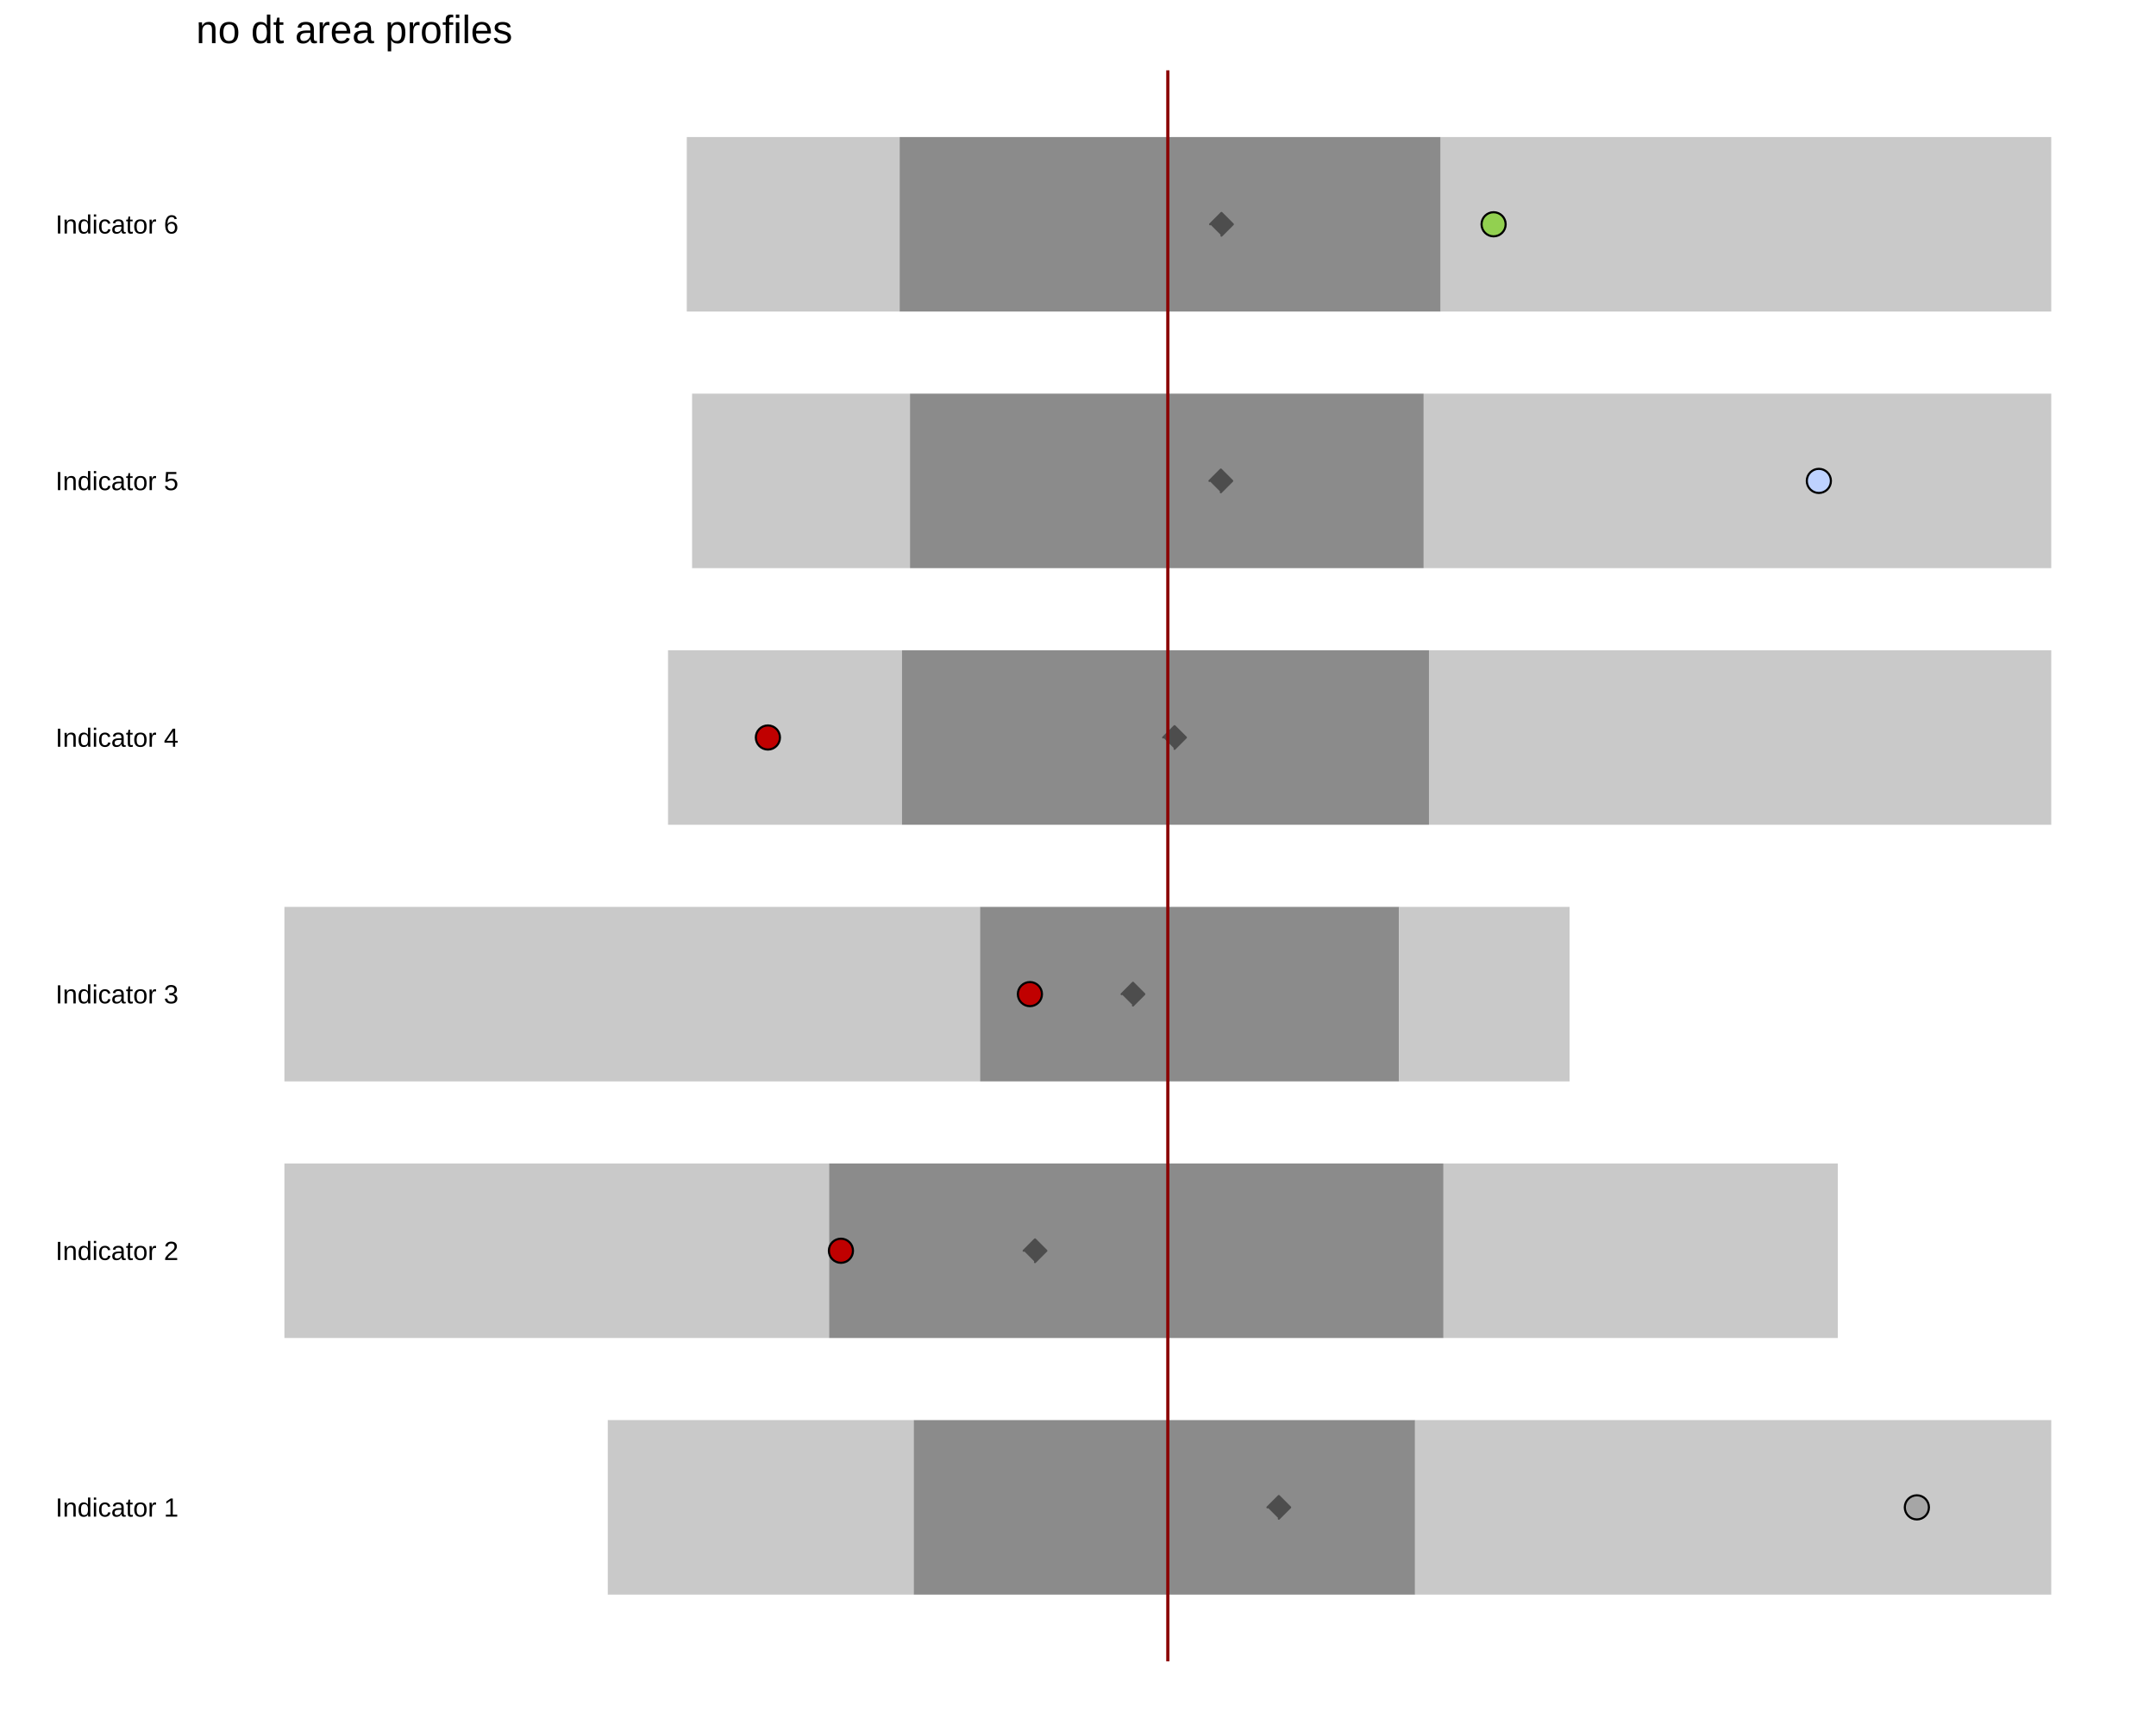
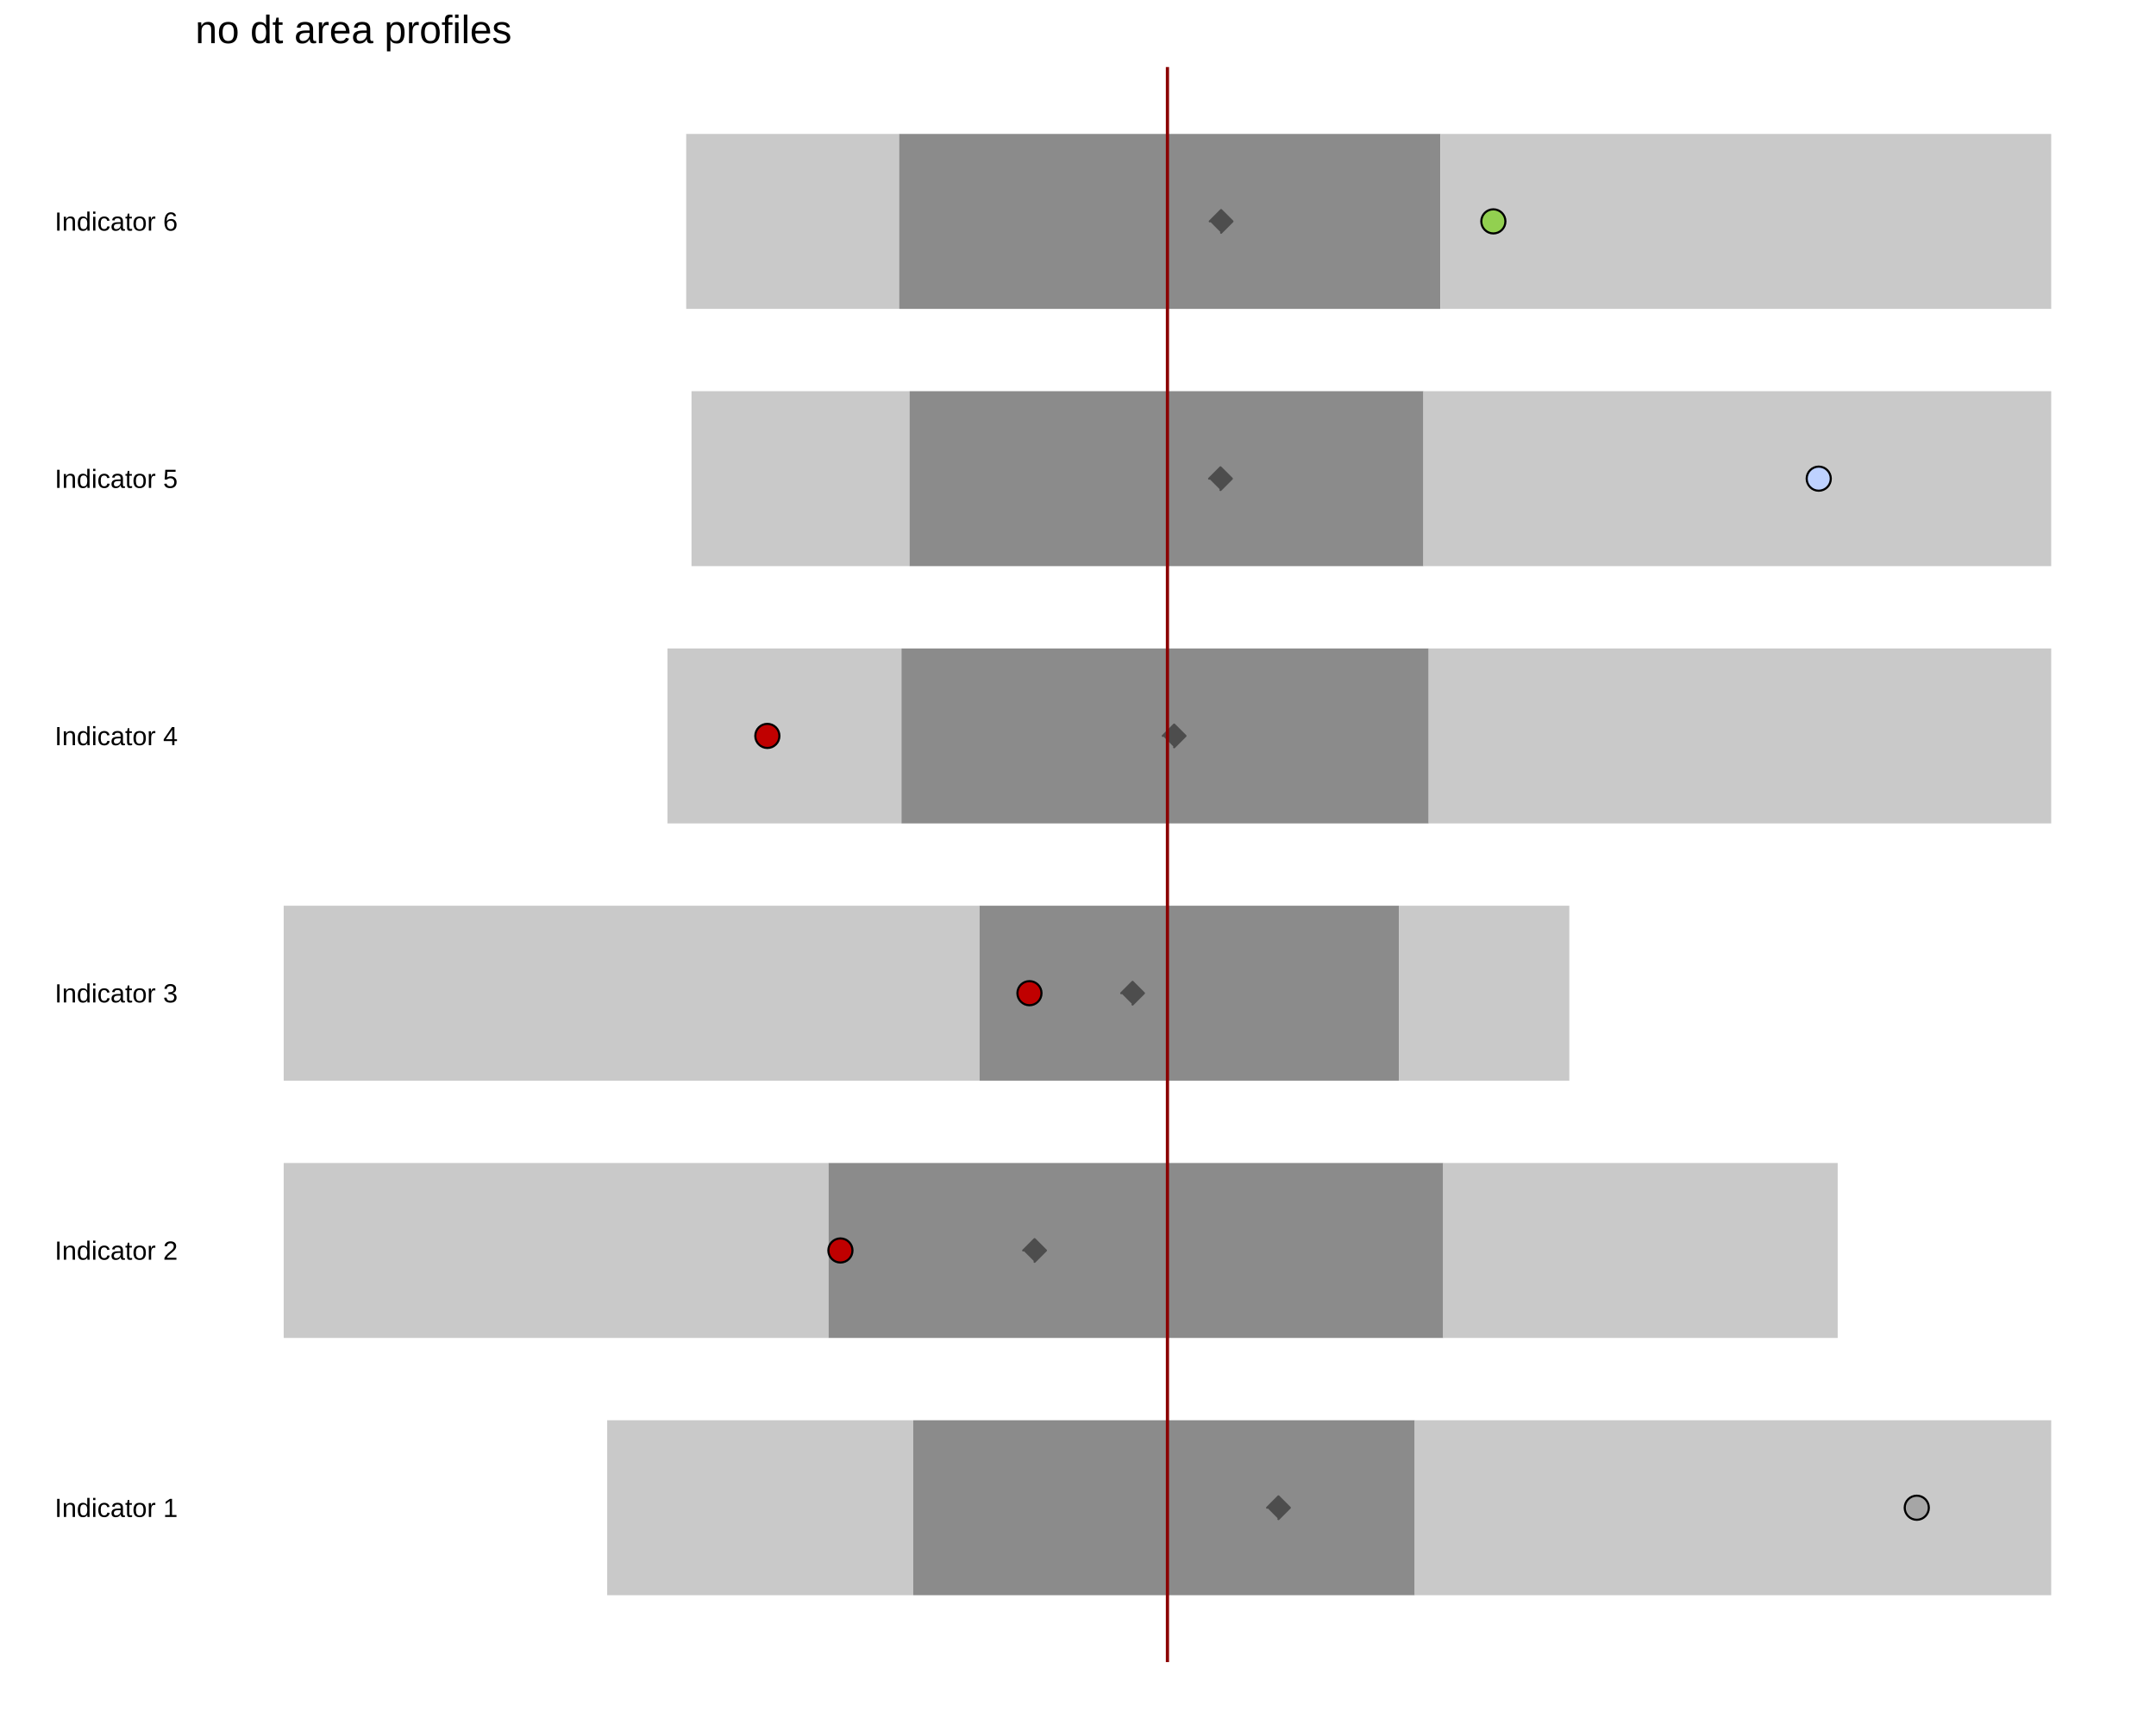
<svg xmlns="http://www.w3.org/2000/svg" viewBox="0 0 720.00 576.00">
  <defs>
    <style type="text/css">
    line, polyline, path, rect, circle {
      fill: none;
      stroke: #000000;
      stroke-linecap: round;
      stroke-linejoin: round;
      stroke-miterlimit: 10.00;
    }
  </style>
  </defs>
  <rect width="100%" height="100%" style="stroke: none; fill: #FFFFFF;" />
  <defs>
-     <clipPath id="cpNjUuNDc3OHw3MTQuNTIxfDU1NC43Mzl8MjMuNDc2Nw==">
-       <rect x="65.48" y="23.48" width="649.04" height="531.26" />
+     <clipPath id="cpNjUuMjIyNXw3MTQuNTIxfDU1NC45OTR8MjIuMzgwOA==">
+       <rect x="65.22" y="22.38" width="649.30" height="532.61" />
    </clipPath>
  </defs>
-   <rect x="94.98" y="474.19" width="107.99" height="58.27" style="stroke-width: 1.07; stroke: none; stroke-linecap: butt; fill: #FFFFFF;" clip-path="url(#cpNjUuNDc3OHw3MTQuNTIxfDU1NC43Mzl8MjMuNDc2Nw==)" />
-   <rect x="202.97" y="474.19" width="102.16" height="58.27" style="stroke-width: 1.07; stroke: none; stroke-linecap: butt; fill: #C9C9C9;" clip-path="url(#cpNjUuNDc3OHw3MTQuNTIxfDU1NC43Mzl8MjMuNDc2Nw==)" />
-   <rect x="305.13" y="474.19" width="167.43" height="58.27" style="stroke-width: 1.07; stroke: none; stroke-linecap: butt; fill: #8B8B8B;" clip-path="url(#cpNjUuNDc3OHw3MTQuNTIxfDU1NC43Mzl8MjMuNDc2Nw==)" />
-   <rect x="472.57" y="474.19" width="212.45" height="58.27" style="stroke-width: 1.07; stroke: none; stroke-linecap: butt; fill: #C9C9C9;" clip-path="url(#cpNjUuNDc3OHw3MTQuNTIxfDU1NC43Mzl8MjMuNDc2Nw==)" />
-   <rect x="94.98" y="388.51" width="0.00" height="58.27" style="stroke-width: 1.07; stroke: none; stroke-linecap: butt; fill: #FFFFFF;" clip-path="url(#cpNjUuNDc3OHw3MTQuNTIxfDU1NC43Mzl8MjMuNDc2Nw==)" />
-   <rect x="94.98" y="388.51" width="181.89" height="58.27" style="stroke-width: 1.07; stroke: none; stroke-linecap: butt; fill: #C9C9C9;" clip-path="url(#cpNjUuNDc3OHw3MTQuNTIxfDU1NC43Mzl8MjMuNDc2Nw==)" />
-   <rect x="276.87" y="388.51" width="205.19" height="58.27" style="stroke-width: 1.07; stroke: none; stroke-linecap: butt; fill: #8B8B8B;" clip-path="url(#cpNjUuNDc3OHw3MTQuNTIxfDU1NC43Mzl8MjMuNDc2Nw==)" />
-   <rect x="482.06" y="388.51" width="131.68" height="58.27" style="stroke-width: 1.07; stroke: none; stroke-linecap: butt; fill: #C9C9C9;" clip-path="url(#cpNjUuNDc3OHw3MTQuNTIxfDU1NC43Mzl8MjMuNDc2Nw==)" />
-   <rect x="94.98" y="302.82" width="0.00" height="58.27" style="stroke-width: 1.07; stroke: none; stroke-linecap: butt; fill: #FFFFFF;" clip-path="url(#cpNjUuNDc3OHw3MTQuNTIxfDU1NC43Mzl8MjMuNDc2Nw==)" />
-   <rect x="94.98" y="302.82" width="232.31" height="58.27" style="stroke-width: 1.07; stroke: none; stroke-linecap: butt; fill: #C9C9C9;" clip-path="url(#cpNjUuNDc3OHw3MTQuNTIxfDU1NC43Mzl8MjMuNDc2Nw==)" />
-   <rect x="327.29" y="302.82" width="139.96" height="58.27" style="stroke-width: 1.07; stroke: none; stroke-linecap: butt; fill: #8B8B8B;" clip-path="url(#cpNjUuNDc3OHw3MTQuNTIxfDU1NC43Mzl8MjMuNDc2Nw==)" />
-   <rect x="467.25" y="302.82" width="56.91" height="58.27" style="stroke-width: 1.07; stroke: none; stroke-linecap: butt; fill: #C9C9C9;" clip-path="url(#cpNjUuNDc3OHw3MTQuNTIxfDU1NC43Mzl8MjMuNDc2Nw==)" />
-   <rect x="94.98" y="217.13" width="128.11" height="58.27" style="stroke-width: 1.07; stroke: none; stroke-linecap: butt; fill: #FFFFFF;" clip-path="url(#cpNjUuNDc3OHw3MTQuNTIxfDU1NC43Mzl8MjMuNDc2Nw==)" />
-   <rect x="223.09" y="217.13" width="78.11" height="58.27" style="stroke-width: 1.07; stroke: none; stroke-linecap: butt; fill: #C9C9C9;" clip-path="url(#cpNjUuNDc3OHw3MTQuNTIxfDU1NC43Mzl8MjMuNDc2Nw==)" />
-   <rect x="301.20" y="217.13" width="176.01" height="58.27" style="stroke-width: 1.07; stroke: none; stroke-linecap: butt; fill: #8B8B8B;" clip-path="url(#cpNjUuNDc3OHw3MTQuNTIxfDU1NC43Mzl8MjMuNDc2Nw==)" />
-   <rect x="477.21" y="217.13" width="207.81" height="58.27" style="stroke-width: 1.07; stroke: none; stroke-linecap: butt; fill: #C9C9C9;" clip-path="url(#cpNjUuNDc3OHw3MTQuNTIxfDU1NC43Mzl8MjMuNDc2Nw==)" />
-   <rect x="94.98" y="131.44" width="136.14" height="58.27" style="stroke-width: 1.07; stroke: none; stroke-linecap: butt; fill: #FFFFFF;" clip-path="url(#cpNjUuNDc3OHw3MTQuNTIxfDU1NC43Mzl8MjMuNDc2Nw==)" />
-   <rect x="231.12" y="131.44" width="72.77" height="58.27" style="stroke-width: 1.07; stroke: none; stroke-linecap: butt; fill: #C9C9C9;" clip-path="url(#cpNjUuNDc3OHw3MTQuNTIxfDU1NC43Mzl8MjMuNDc2Nw==)" />
-   <rect x="303.89" y="131.44" width="171.56" height="58.27" style="stroke-width: 1.07; stroke: none; stroke-linecap: butt; fill: #8B8B8B;" clip-path="url(#cpNjUuNDc3OHw3MTQuNTIxfDU1NC43Mzl8MjMuNDc2Nw==)" />
-   <rect x="475.45" y="131.44" width="209.57" height="58.27" style="stroke-width: 1.07; stroke: none; stroke-linecap: butt; fill: #C9C9C9;" clip-path="url(#cpNjUuNDc3OHw3MTQuNTIxfDU1NC43Mzl8MjMuNDc2Nw==)" />
-   <rect x="94.98" y="45.76" width="134.37" height="58.27" style="stroke-width: 1.07; stroke: none; stroke-linecap: butt; fill: #FFFFFF;" clip-path="url(#cpNjUuNDc3OHw3MTQuNTIxfDU1NC43Mzl8MjMuNDc2Nw==)" />
-   <rect x="229.35" y="45.76" width="71.08" height="58.27" style="stroke-width: 1.07; stroke: none; stroke-linecap: butt; fill: #C9C9C9;" clip-path="url(#cpNjUuNDc3OHw3MTQuNTIxfDU1NC43Mzl8MjMuNDc2Nw==)" />
-   <rect x="300.43" y="45.76" width="180.70" height="58.27" style="stroke-width: 1.07; stroke: none; stroke-linecap: butt; fill: #8B8B8B;" clip-path="url(#cpNjUuNDc3OHw3MTQuNTIxfDU1NC43Mzl8MjMuNDc2Nw==)" />
-   <rect x="481.14" y="45.76" width="203.88" height="58.27" style="stroke-width: 1.07; stroke: none; stroke-linecap: butt; fill: #C9C9C9;" clip-path="url(#cpNjUuNDc3OHw3MTQuNTIxfDU1NC43Mzl8MjMuNDc2Nw==)" />
-   <polyline points="427.06,507.11 430.84,503.33 427.06,499.54 423.27,503.33 " style="stroke-width: 0.71; stroke: #4D4D4D; fill: #4D4D4D;" clip-path="url(#cpNjUuNDc3OHw3MTQuNTIxfDU1NC43Mzl8MjMuNDc2Nw==)" />
-   <polyline points="345.64,421.43 349.43,417.64 345.64,413.85 341.86,417.64 " style="stroke-width: 0.71; stroke: #4D4D4D; fill: #4D4D4D;" clip-path="url(#cpNjUuNDc3OHw3MTQuNTIxfDU1NC43Mzl8MjMuNDc2Nw==)" />
-   <polyline points="378.36,335.74 382.14,331.95 378.36,328.16 374.57,331.95 " style="stroke-width: 0.71; stroke: #4D4D4D; fill: #4D4D4D;" clip-path="url(#cpNjUuNDc3OHw3MTQuNTIxfDU1NC43Mzl8MjMuNDc2Nw==)" />
-   <polyline points="392.24,250.05 396.03,246.26 392.24,242.48 388.45,246.26 " style="stroke-width: 0.71; stroke: #4D4D4D; fill: #4D4D4D;" clip-path="url(#cpNjUuNDc3OHw3MTQuNTIxfDU1NC43Mzl8MjMuNDc2Nw==)" />
-   <polyline points="407.70,164.36 411.49,160.58 407.70,156.79 403.91,160.58 " style="stroke-width: 0.71; stroke: #4D4D4D; fill: #4D4D4D;" clip-path="url(#cpNjUuNDc3OHw3MTQuNTIxfDU1NC43Mzl8MjMuNDc2Nw==)" />
-   <polyline points="407.91,78.68 411.70,74.89 407.91,71.10 404.13,74.89 " style="stroke-width: 0.71; stroke: #4D4D4D; fill: #4D4D4D;" clip-path="url(#cpNjUuNDc3OHw3MTQuNTIxfDU1NC43Mzl8MjMuNDc2Nw==)" />
-   <circle cx="640.14" cy="503.33" r="3.02pt" style="stroke-width: 0.71; fill: #A6A6A6;" clip-path="url(#cpNjUuNDc3OHw3MTQuNTIxfDU1NC43Mzl8MjMuNDc2Nw==)" />
-   <circle cx="280.83" cy="417.64" r="3.02pt" style="stroke-width: 0.71; fill: #C00000;" clip-path="url(#cpNjUuNDc3OHw3MTQuNTIxfDU1NC43Mzl8MjMuNDc2Nw==)" />
-   <circle cx="343.94" cy="331.95" r="3.02pt" style="stroke-width: 0.71; fill: #C00000;" clip-path="url(#cpNjUuNDc3OHw3MTQuNTIxfDU1NC43Mzl8MjMuNDc2Nw==)" />
-   <circle cx="256.44" cy="246.26" r="3.02pt" style="stroke-width: 0.71; fill: #C00000;" clip-path="url(#cpNjUuNDc3OHw3MTQuNTIxfDU1NC43Mzl8MjMuNDc2Nw==)" />
-   <circle cx="607.41" cy="160.58" r="3.02pt" style="stroke-width: 0.71; fill: #BED2FF;" clip-path="url(#cpNjUuNDc3OHw3MTQuNTIxfDU1NC43Mzl8MjMuNDc2Nw==)" />
-   <circle cx="498.79" cy="74.89" r="3.02pt" style="stroke-width: 0.71; fill: #92D050;" clip-path="url(#cpNjUuNDc3OHw3MTQuNTIxfDU1NC43Mzl8MjMuNDc2Nw==)" />
-   <line x1="390.00" y1="554.74" x2="390.00" y2="23.48" style="stroke-width: 1.07; stroke: #8B0000; stroke-linecap: butt;" clip-path="url(#cpNjUuNDc3OHw3MTQuNTIxfDU1NC43Mzl8MjMuNDc2Nw==)" />
+   <rect x="94.74" y="474.24" width="108.04" height="58.42" style="stroke-width: 1.07; stroke: none; stroke-linecap: butt; fill: #FFFFFF;" clip-path="url(#cpNjUuMjIyNXw3MTQuNTIxfDU1NC45OTR8MjIuMzgwOA==)" />
+   <rect x="202.77" y="474.24" width="102.20" height="58.42" style="stroke-width: 1.07; stroke: none; stroke-linecap: butt; fill: #C9C9C9;" clip-path="url(#cpNjUuMjIyNXw3MTQuNTIxfDU1NC45OTR8MjIuMzgwOA==)" />
+   <rect x="304.97" y="474.24" width="167.50" height="58.42" style="stroke-width: 1.07; stroke: none; stroke-linecap: butt; fill: #8B8B8B;" clip-path="url(#cpNjUuMjIyNXw3MTQuNTIxfDU1NC45OTR8MjIuMzgwOA==)" />
+   <rect x="472.47" y="474.24" width="212.53" height="58.42" style="stroke-width: 1.07; stroke: none; stroke-linecap: butt; fill: #C9C9C9;" clip-path="url(#cpNjUuMjIyNXw3MTQuNTIxfDU1NC45OTR8MjIuMzgwOA==)" />
+   <rect x="94.74" y="388.34" width="0.00" height="58.42" style="stroke-width: 1.07; stroke: none; stroke-linecap: butt; fill: #FFFFFF;" clip-path="url(#cpNjUuMjIyNXw3MTQuNTIxfDU1NC45OTR8MjIuMzgwOA==)" />
+   <rect x="94.74" y="388.34" width="181.96" height="58.42" style="stroke-width: 1.07; stroke: none; stroke-linecap: butt; fill: #C9C9C9;" clip-path="url(#cpNjUuMjIyNXw3MTQuNTIxfDU1NC45OTR8MjIuMzgwOA==)" />
+   <rect x="276.70" y="388.34" width="205.27" height="58.42" style="stroke-width: 1.07; stroke: none; stroke-linecap: butt; fill: #8B8B8B;" clip-path="url(#cpNjUuMjIyNXw3MTQuNTIxfDU1NC45OTR8MjIuMzgwOA==)" />
+   <rect x="481.97" y="388.34" width="131.73" height="58.42" style="stroke-width: 1.07; stroke: none; stroke-linecap: butt; fill: #C9C9C9;" clip-path="url(#cpNjUuMjIyNXw3MTQuNTIxfDU1NC45OTR8MjIuMzgwOA==)" />
+   <rect x="94.74" y="302.43" width="0.00" height="58.42" style="stroke-width: 1.07; stroke: none; stroke-linecap: butt; fill: #FFFFFF;" clip-path="url(#cpNjUuMjIyNXw3MTQuNTIxfDU1NC45OTR8MjIuMzgwOA==)" />
+   <rect x="94.74" y="302.43" width="232.40" height="58.42" style="stroke-width: 1.07; stroke: none; stroke-linecap: butt; fill: #C9C9C9;" clip-path="url(#cpNjUuMjIyNXw3MTQuNTIxfDU1NC45OTR8MjIuMzgwOA==)" />
+   <rect x="327.13" y="302.43" width="140.02" height="58.42" style="stroke-width: 1.07; stroke: none; stroke-linecap: butt; fill: #8B8B8B;" clip-path="url(#cpNjUuMjIyNXw3MTQuNTIxfDU1NC45OTR8MjIuMzgwOA==)" />
+   <rect x="467.15" y="302.43" width="56.93" height="58.42" style="stroke-width: 1.07; stroke: none; stroke-linecap: butt; fill: #C9C9C9;" clip-path="url(#cpNjUuMjIyNXw3MTQuNTIxfDU1NC45OTR8MjIuMzgwOA==)" />
+   <rect x="94.74" y="216.53" width="128.16" height="58.42" style="stroke-width: 1.07; stroke: none; stroke-linecap: butt; fill: #FFFFFF;" clip-path="url(#cpNjUuMjIyNXw3MTQuNTIxfDU1NC45OTR8MjIuMzgwOA==)" />
+   <rect x="222.90" y="216.53" width="78.14" height="58.42" style="stroke-width: 1.07; stroke: none; stroke-linecap: butt; fill: #C9C9C9;" clip-path="url(#cpNjUuMjIyNXw3MTQuNTIxfDU1NC45OTR8MjIuMzgwOA==)" />
+   <rect x="301.04" y="216.53" width="176.08" height="58.42" style="stroke-width: 1.07; stroke: none; stroke-linecap: butt; fill: #8B8B8B;" clip-path="url(#cpNjUuMjIyNXw3MTQuNTIxfDU1NC45OTR8MjIuMzgwOA==)" />
+   <rect x="477.11" y="216.53" width="207.89" height="58.42" style="stroke-width: 1.07; stroke: none; stroke-linecap: butt; fill: #C9C9C9;" clip-path="url(#cpNjUuMjIyNXw3MTQuNTIxfDU1NC45OTR8MjIuMzgwOA==)" />
+   <rect x="94.74" y="130.62" width="136.19" height="58.42" style="stroke-width: 1.07; stroke: none; stroke-linecap: butt; fill: #FFFFFF;" clip-path="url(#cpNjUuMjIyNXw3MTQuNTIxfDU1NC45OTR8MjIuMzgwOA==)" />
+   <rect x="230.93" y="130.62" width="72.80" height="58.42" style="stroke-width: 1.07; stroke: none; stroke-linecap: butt; fill: #C9C9C9;" clip-path="url(#cpNjUuMjIyNXw3MTQuNTIxfDU1NC45OTR8MjIuMzgwOA==)" />
+   <rect x="303.73" y="130.62" width="171.63" height="58.42" style="stroke-width: 1.07; stroke: none; stroke-linecap: butt; fill: #8B8B8B;" clip-path="url(#cpNjUuMjIyNXw3MTQuNTIxfDU1NC45OTR8MjIuMzgwOA==)" />
+   <rect x="475.35" y="130.62" width="209.65" height="58.42" style="stroke-width: 1.07; stroke: none; stroke-linecap: butt; fill: #C9C9C9;" clip-path="url(#cpNjUuMjIyNXw3MTQuNTIxfDU1NC45OTR8MjIuMzgwOA==)" />
+   <rect x="94.74" y="44.72" width="134.43" height="58.42" style="stroke-width: 1.07; stroke: none; stroke-linecap: butt; fill: #FFFFFF;" clip-path="url(#cpNjUuMjIyNXw3MTQuNTIxfDU1NC45OTR8MjIuMzgwOA==)" />
+   <rect x="229.16" y="44.72" width="71.11" height="58.42" style="stroke-width: 1.07; stroke: none; stroke-linecap: butt; fill: #C9C9C9;" clip-path="url(#cpNjUuMjIyNXw3MTQuNTIxfDU1NC45OTR8MjIuMzgwOA==)" />
+   <rect x="300.27" y="44.72" width="180.77" height="58.42" style="stroke-width: 1.07; stroke: none; stroke-linecap: butt; fill: #8B8B8B;" clip-path="url(#cpNjUuMjIyNXw3MTQuNTIxfDU1NC45OTR8MjIuMzgwOA==)" />
+   <rect x="481.04" y="44.72" width="203.96" height="58.42" style="stroke-width: 1.07; stroke: none; stroke-linecap: butt; fill: #C9C9C9;" clip-path="url(#cpNjUuMjIyNXw3MTQuNTIxfDU1NC45OTR8MjIuMzgwOA==)" />
+   <polyline points="426.94,507.24 430.73,503.45 426.94,499.66 423.16,503.45 " style="stroke-width: 0.71; stroke: #4D4D4D; fill: #4D4D4D;" clip-path="url(#cpNjUuMjIyNXw3MTQuNTIxfDU1NC45OTR8MjIuMzgwOA==)" />
+   <polyline points="345.50,421.33 349.29,417.55 345.50,413.76 341.71,417.55 " style="stroke-width: 0.71; stroke: #4D4D4D; fill: #4D4D4D;" clip-path="url(#cpNjUuMjIyNXw3MTQuNTIxfDU1NC45OTR8MjIuMzgwOA==)" />
+   <polyline points="378.22,335.43 382.01,331.64 378.22,327.85 374.44,331.64 " style="stroke-width: 0.71; stroke: #4D4D4D; fill: #4D4D4D;" clip-path="url(#cpNjUuMjIyNXw3MTQuNTIxfDU1NC45OTR8MjIuMzgwOA==)" />
+   <polyline points="392.11,249.52 395.90,245.73 392.11,241.95 388.32,245.73 " style="stroke-width: 0.71; stroke: #4D4D4D; fill: #4D4D4D;" clip-path="url(#cpNjUuMjIyNXw3MTQuNTIxfDU1NC45OTR8MjIuMzgwOA==)" />
+   <polyline points="407.58,163.62 411.37,159.83 407.58,156.04 403.79,159.83 " style="stroke-width: 0.71; stroke: #4D4D4D; fill: #4D4D4D;" clip-path="url(#cpNjUuMjIyNXw3MTQuNTIxfDU1NC45OTR8MjIuMzgwOA==)" />
+   <polyline points="407.79,77.71 411.58,73.92 407.79,70.14 404.01,73.92 " style="stroke-width: 0.71; stroke: #4D4D4D; fill: #4D4D4D;" clip-path="url(#cpNjUuMjIyNXw3MTQuNTIxfDU1NC45OTR8MjIuMzgwOA==)" />
+   <circle cx="640.11" cy="503.45" r="3.02pt" style="stroke-width: 0.71; fill: #A6A6A6;" clip-path="url(#cpNjUuMjIyNXw3MTQuNTIxfDU1NC45OTR8MjIuMzgwOA==)" />
+   <circle cx="280.66" cy="417.55" r="3.02pt" style="stroke-width: 0.71; fill: #C00000;" clip-path="url(#cpNjUuMjIyNXw3MTQuNTIxfDU1NC45OTR8MjIuMzgwOA==)" />
+   <circle cx="343.79" cy="331.64" r="3.02pt" style="stroke-width: 0.71; fill: #C00000;" clip-path="url(#cpNjUuMjIyNXw3MTQuNTIxfDU1NC45OTR8MjIuMzgwOA==)" />
+   <circle cx="256.26" cy="245.73" r="3.02pt" style="stroke-width: 0.71; fill: #C00000;" clip-path="url(#cpNjUuMjIyNXw3MTQuNTIxfDU1NC45OTR8MjIuMzgwOA==)" />
+   <circle cx="607.37" cy="159.83" r="3.02pt" style="stroke-width: 0.71; fill: #BED2FF;" clip-path="url(#cpNjUuMjIyNXw3MTQuNTIxfDU1NC45OTR8MjIuMzgwOA==)" />
+   <circle cx="498.71" cy="73.92" r="3.02pt" style="stroke-width: 0.71; fill: #92D050;" clip-path="url(#cpNjUuMjIyNXw3MTQuNTIxfDU1NC45OTR8MjIuMzgwOA==)" />
+   <line x1="389.87" y1="554.99" x2="389.87" y2="22.38" style="stroke-width: 1.07; stroke: #8B0000; stroke-linecap: butt;" clip-path="url(#cpNjUuMjIyNXw3MTQuNTIxfDU1NC45OTR8MjIuMzgwOA==)" />
  <defs>
    <clipPath id="cpMHw3MjB8NTc2fDA=">
      <rect x="0.00" y="0.00" width="720.00" height="576.00" />
    </clipPath>
  </defs>
  <g clip-path="url(#cpMHw3MjB8NTc2fDA=)">
-     <text x="18.52" y="506.42" style="font-size: 8.80px; font-family: Liberation Sans;" textLength="42.02px" lengthAdjust="spacingAndGlyphs">Indicator 1</text>
+     <text x="18.27" y="506.54" style="font-size: 8.80px; font-family: Liberation Sans;" textLength="42.02px" lengthAdjust="spacingAndGlyphs">Indicator 1</text>
  </g>
  <g clip-path="url(#cpMHw3MjB8NTc2fDA=)">
-     <text x="18.52" y="420.73" style="font-size: 8.80px; font-family: Liberation Sans;" textLength="42.02px" lengthAdjust="spacingAndGlyphs">Indicator 2</text>
+     <text x="18.27" y="420.64" style="font-size: 8.80px; font-family: Liberation Sans;" textLength="42.02px" lengthAdjust="spacingAndGlyphs">Indicator 2</text>
  </g>
  <g clip-path="url(#cpMHw3MjB8NTc2fDA=)">
-     <text x="18.52" y="335.05" style="font-size: 8.80px; font-family: Liberation Sans;" textLength="42.02px" lengthAdjust="spacingAndGlyphs">Indicator 3</text>
+     <text x="18.27" y="334.73" style="font-size: 8.80px; font-family: Liberation Sans;" textLength="42.02px" lengthAdjust="spacingAndGlyphs">Indicator 3</text>
  </g>
  <g clip-path="url(#cpMHw3MjB8NTc2fDA=)">
-     <text x="18.52" y="249.36" style="font-size: 8.80px; font-family: Liberation Sans;" textLength="42.02px" lengthAdjust="spacingAndGlyphs">Indicator 4</text>
+     <text x="18.27" y="248.83" style="font-size: 8.80px; font-family: Liberation Sans;" textLength="42.02px" lengthAdjust="spacingAndGlyphs">Indicator 4</text>
  </g>
  <g clip-path="url(#cpMHw3MjB8NTc2fDA=)">
-     <text x="18.52" y="163.67" style="font-size: 8.80px; font-family: Liberation Sans;" textLength="42.02px" lengthAdjust="spacingAndGlyphs">Indicator 5</text>
+     <text x="18.27" y="162.92" style="font-size: 8.80px; font-family: Liberation Sans;" textLength="42.02px" lengthAdjust="spacingAndGlyphs">Indicator 5</text>
  </g>
  <g clip-path="url(#cpMHw3MjB8NTc2fDA=)">
-     <text x="18.52" y="77.98" style="font-size: 8.80px; font-family: Liberation Sans;" textLength="42.02px" lengthAdjust="spacingAndGlyphs">Indicator 6</text>
+     <text x="18.27" y="77.02" style="font-size: 8.80px; font-family: Liberation Sans;" textLength="42.02px" lengthAdjust="spacingAndGlyphs">Indicator 6</text>
  </g>
  <g clip-path="url(#cpMHw3MjB8NTc2fDA=)">
-     <text x="65.48" y="14.42" style="font-size: 13.20px; font-family: Liberation Sans;" textLength="104.06px" lengthAdjust="spacingAndGlyphs">no dt area profiles</text>
+     <text x="65.22" y="14.42" style="font-size: 13.20px; font-family: Liberation Sans;" textLength="104.06px" lengthAdjust="spacingAndGlyphs">no dt area profiles</text>
  </g>
</svg>
